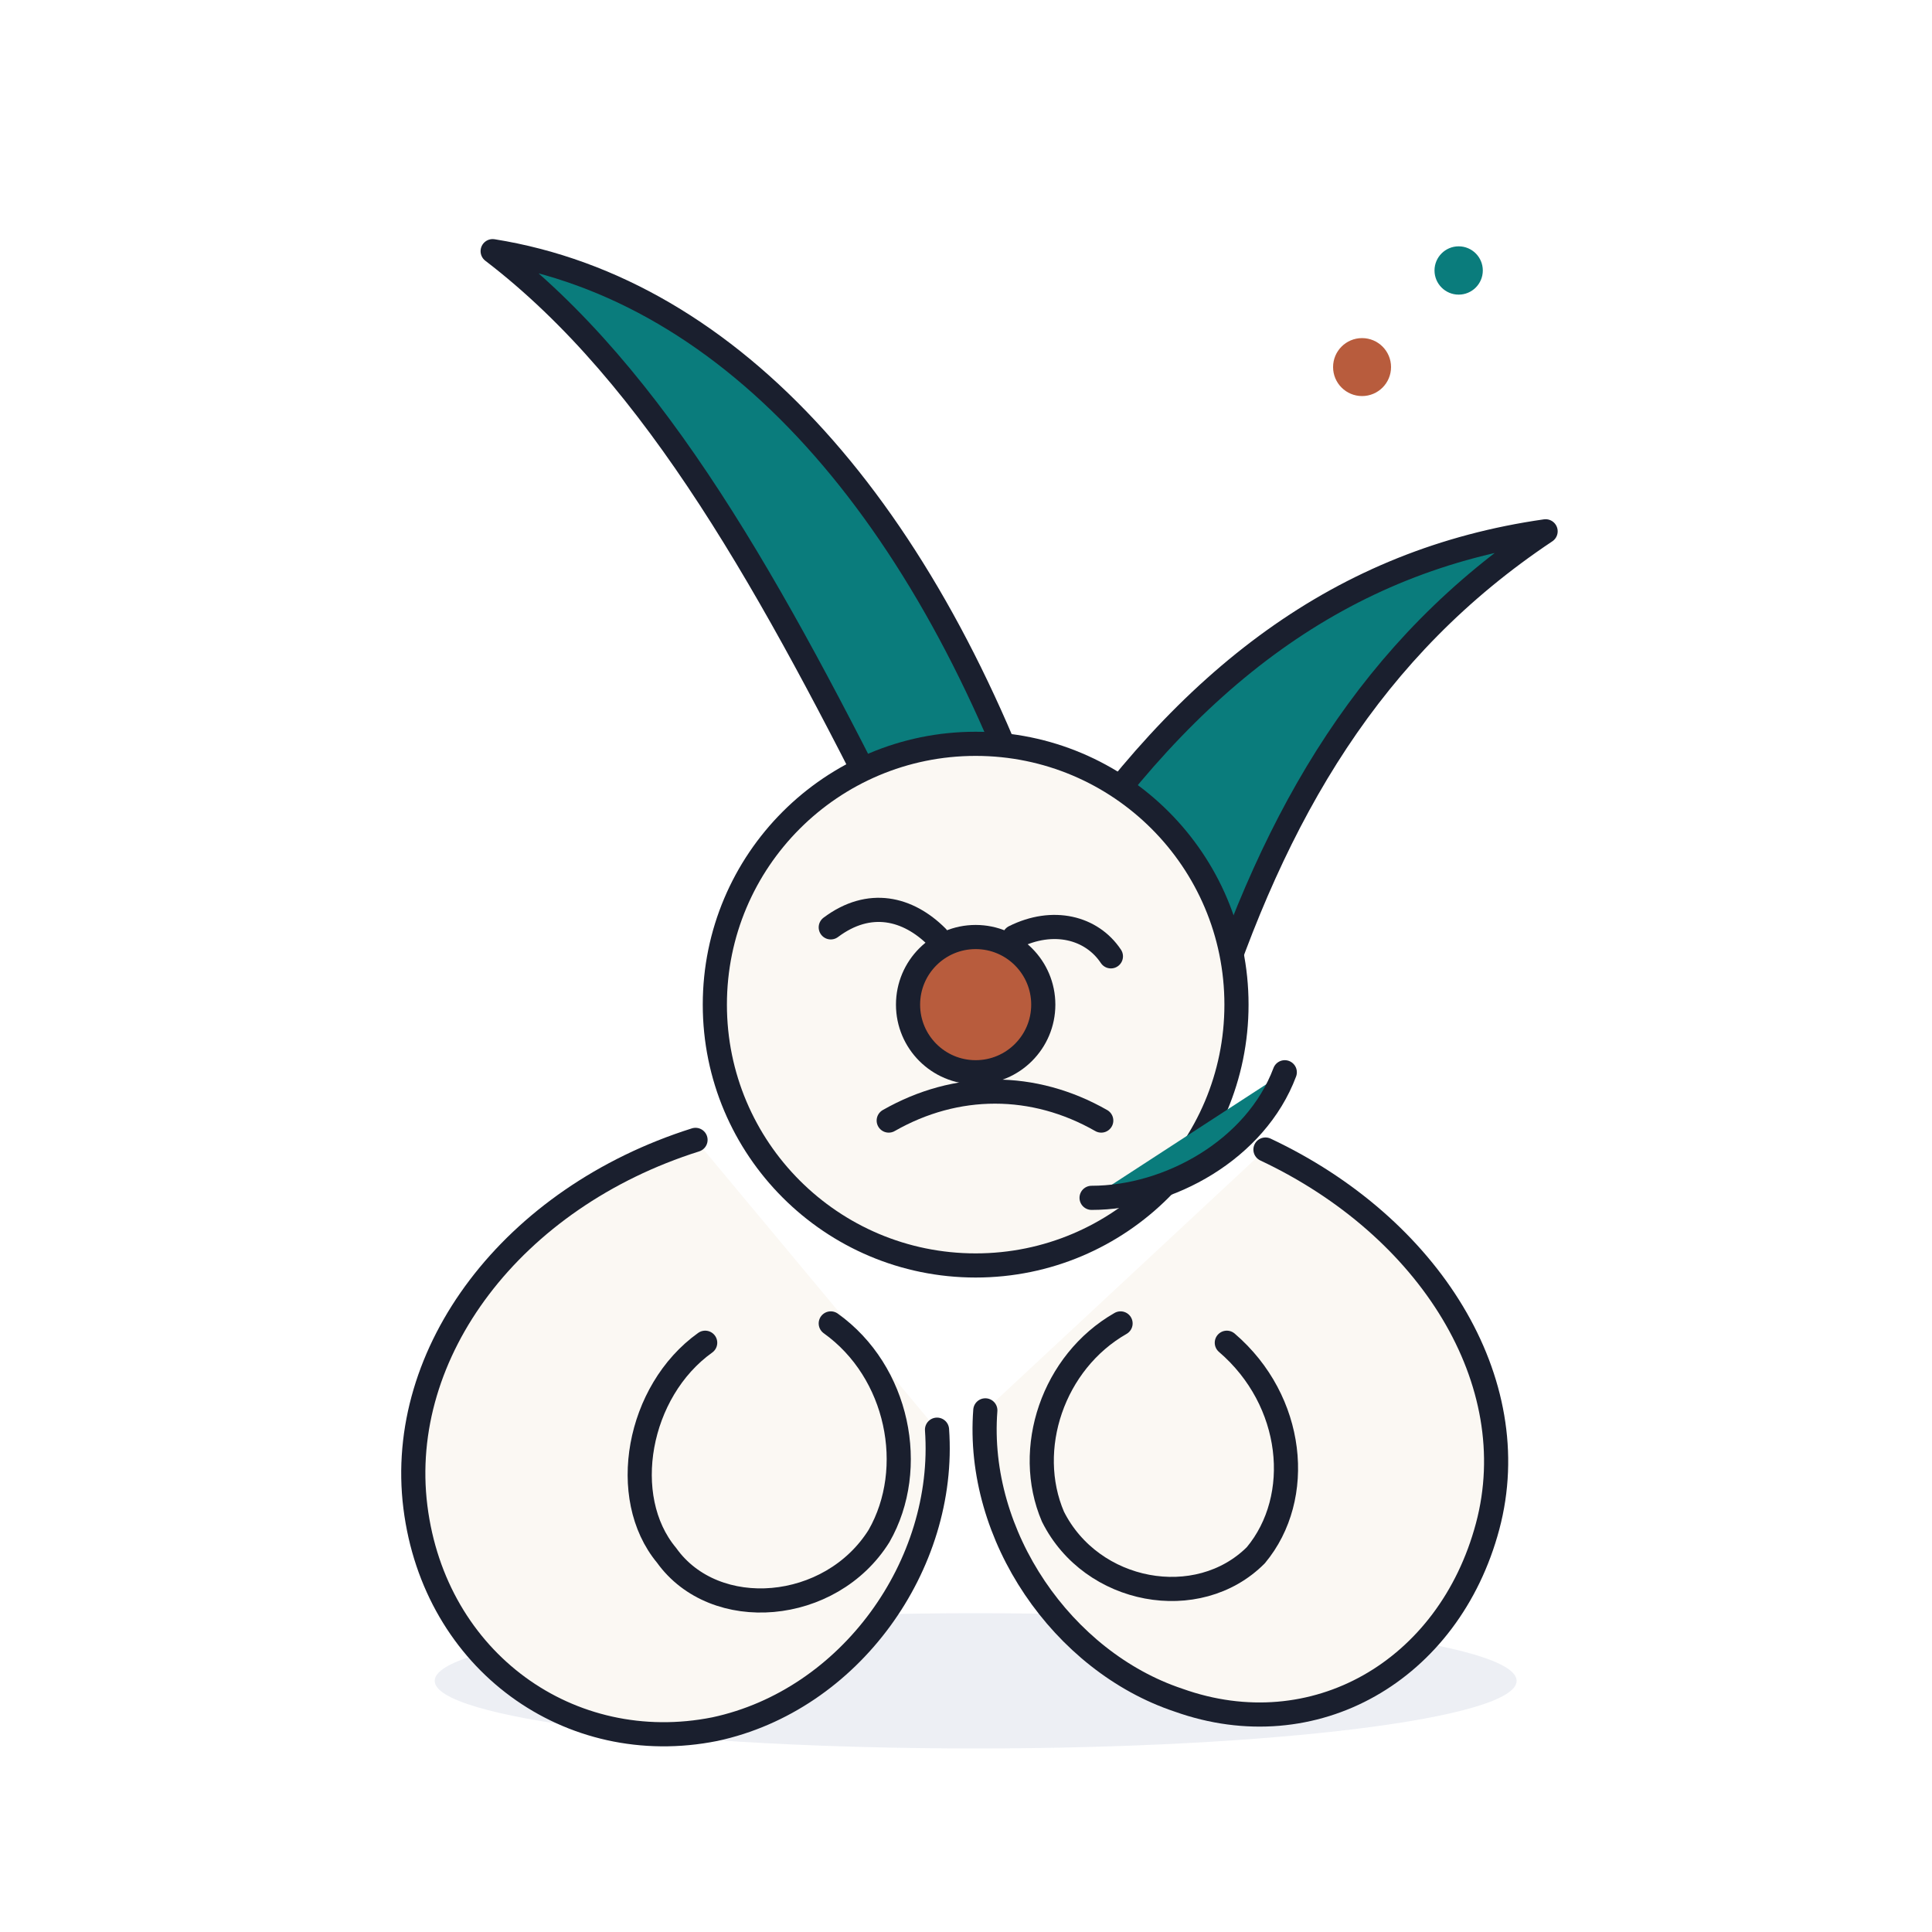
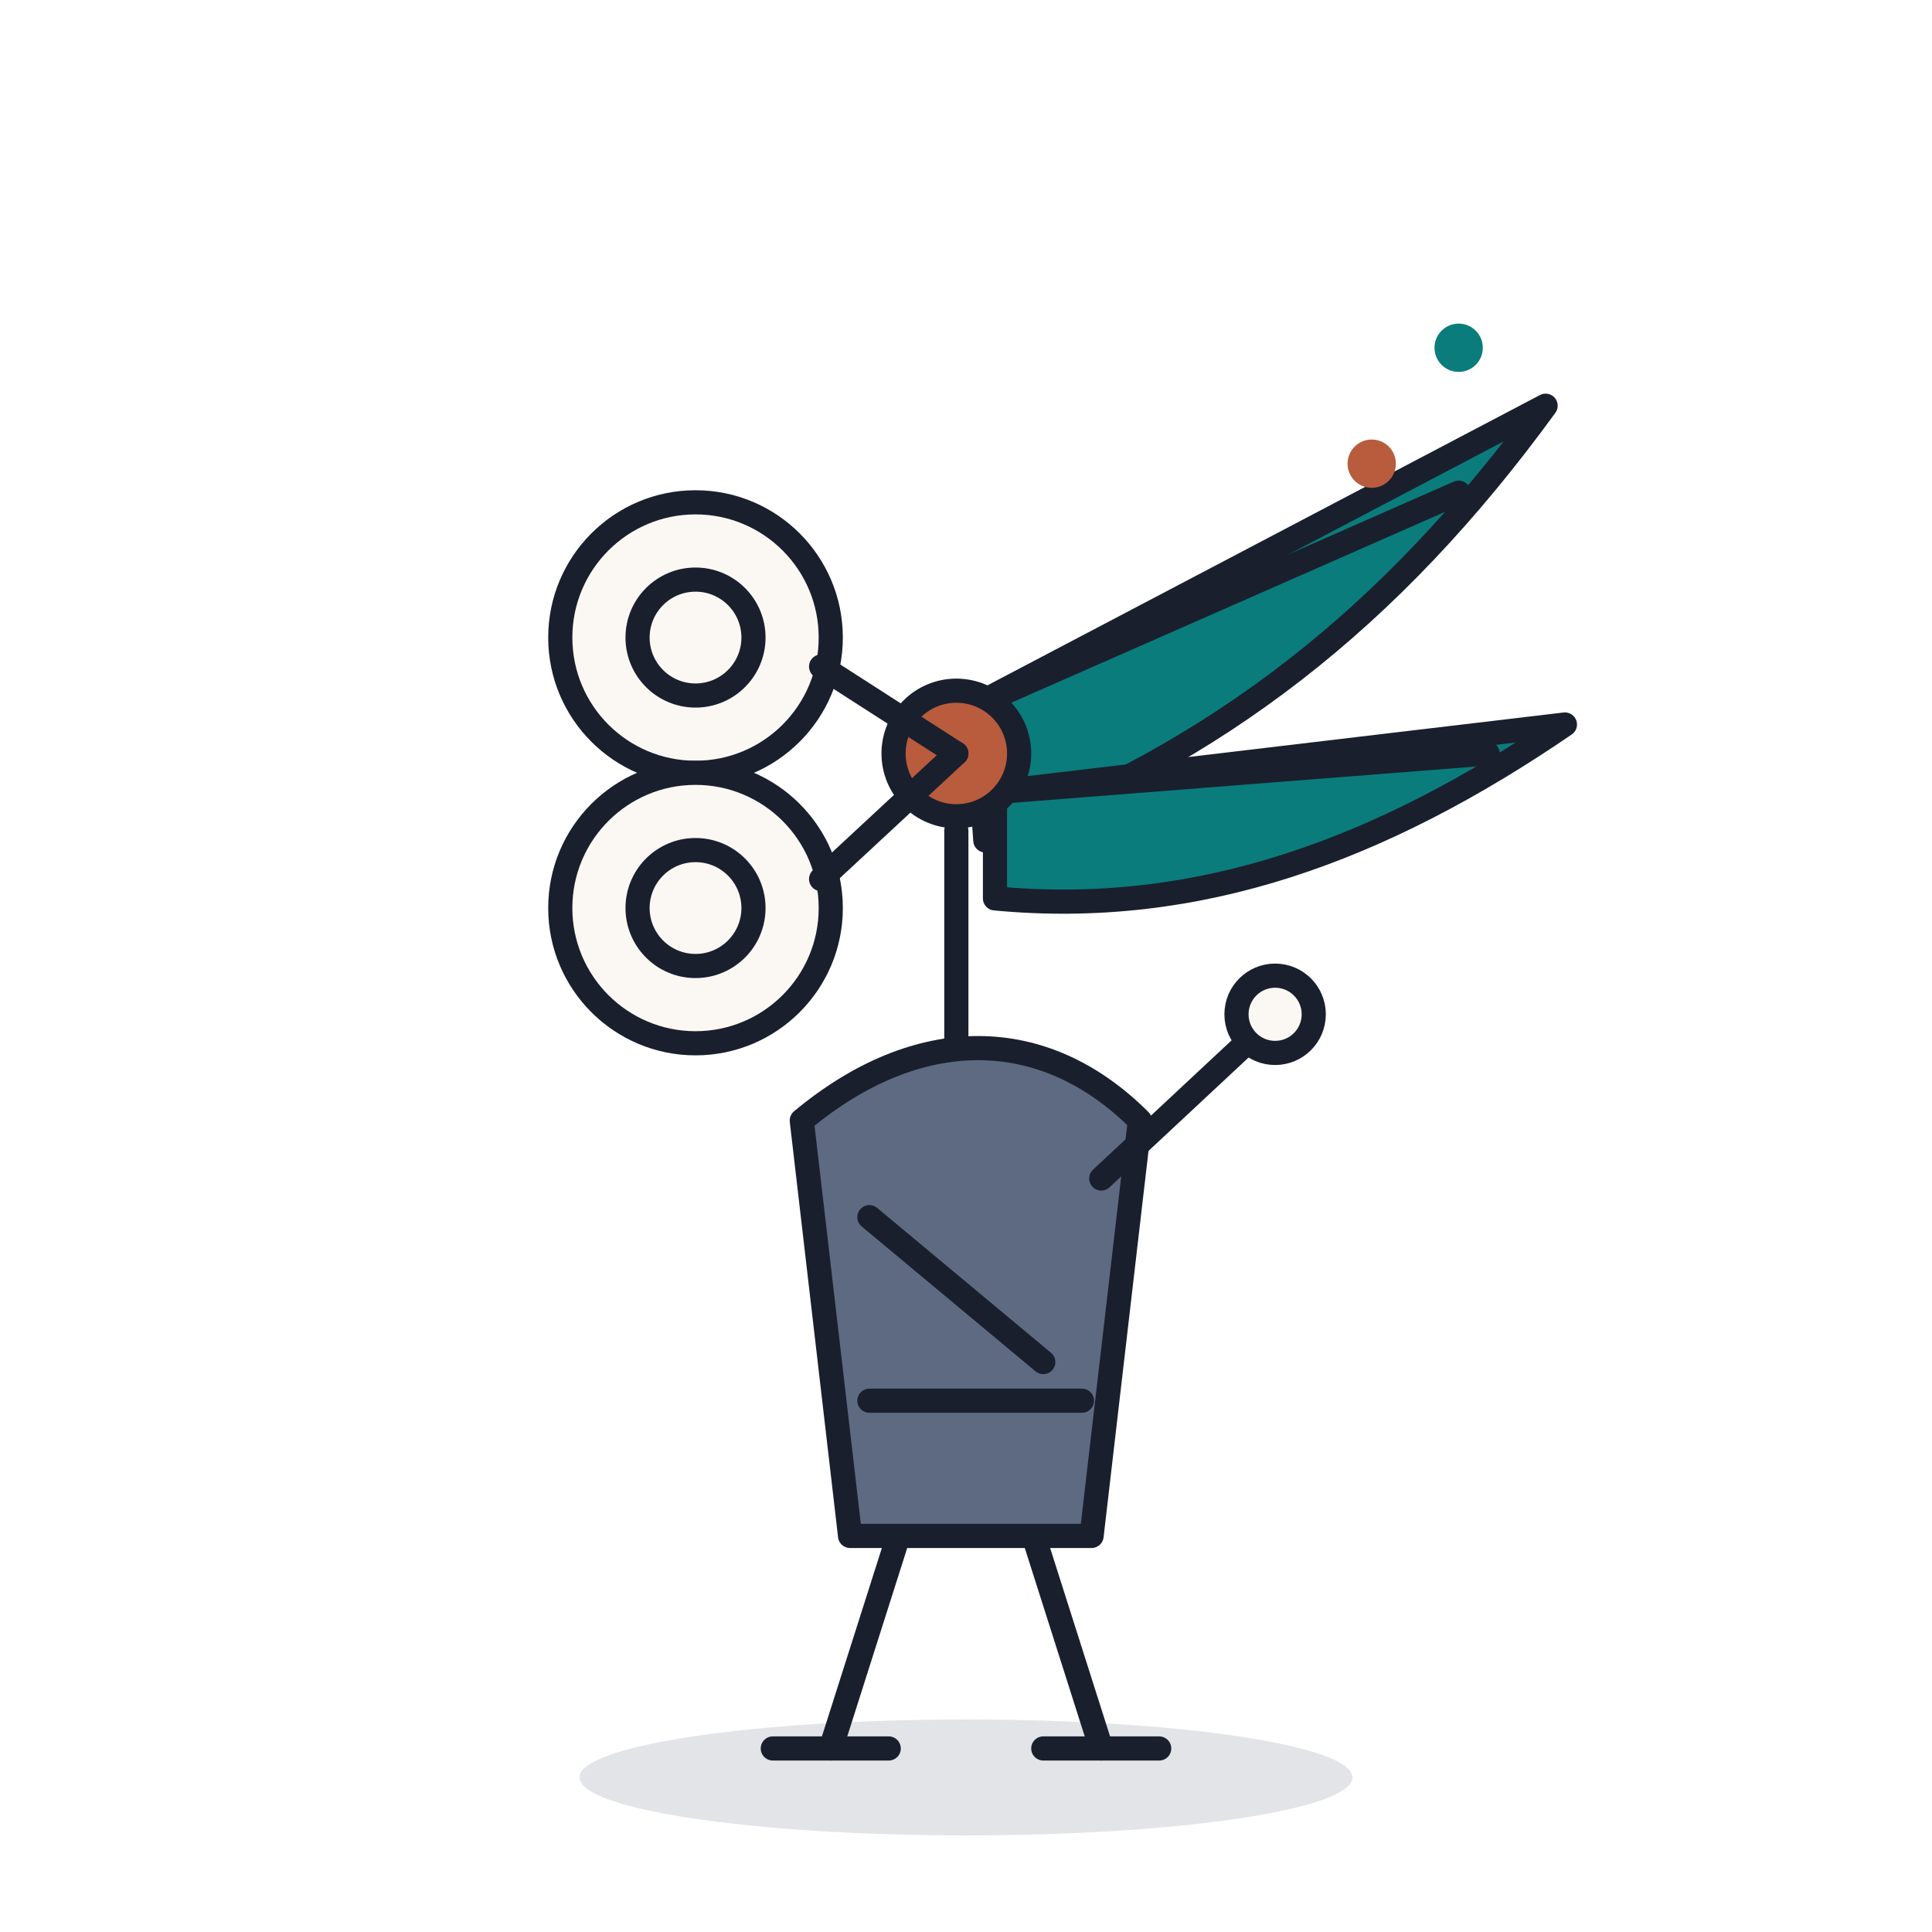
<svg xmlns="http://www.w3.org/2000/svg" width="200" height="200" viewBox="0 0 200 200" role="img" aria-labelledby="title desc">
  <g fill="none" stroke="#1a1f2e" stroke-width="2.5" stroke-linecap="round" stroke-linejoin="round">
-     <ellipse cx="101" cy="174" rx="56" ry="7" fill="#e5e8f0" stroke="none" opacity=".7" />
-     <path d="M93 87C80 61 68 39 51 26c25 4 45 27 57 62" fill="#0a7c7c" />
-     <path d="M109 91c14-21 30-33 51-36-18 12-28 29-35 51" fill="#0a7c7c" />
-     <path d="M72 118c-19 6-31 22-29 38 2 16 16 26 31 23 14-3 24-17 23-31" fill="#fbf8f3" />
-     <path d="M131 119c17 8 27 24 23 39-4 15-18 23-32 18-12-4-21-17-20-30" fill="#fbf8f3" />
-     <path d="M73 139c-7 5-9 16-4 22 5 7 17 6 22-2 4-7 2-17-5-22" fill="none" />
-     <path d="M127 139c7 6 8 16 3 22-6 6-17 4-21-4-3-7 0-16 7-20" fill="none" />
-     <path d="M84 92c8 7 27 7 35 0" fill="none" />
-     <circle cx="101" cy="104" r="27" fill="#fbf8f3" />
-     <circle cx="101" cy="104" r="7" fill="#b85c3d" />
-     <path d="M113 124c8 0 17-5 20-13" fill="#0a7c7c" />
-     <path d="M86 96c4-3 8-2 11 1" fill="none" />
-     <path d="M105 97c4-2 8-1 10 2" fill="none" />
-     <path d="M92 116c7-4 15-4 22 0" fill="none" />
-     <circle cx="141" cy="38" r="3" fill="#b85c3d" stroke="none" />
-     <circle cx="151" cy="28" r="2.5" fill="#0a7c7c" stroke="none" />
+     <ellipse cx="100" cy="184" rx="40" ry="6" fill="#5e6a82" stroke="none" opacity=".18" />
+     <path d="M101 73 160 42c-16 22-34 36-58 45Z" fill="#0a7c7c" />
+     <path d="M103 82 162 75c-19 13-38 20-59 18Z" fill="#0a7c7c" />
+     <path d="M101 73 151 51" />
+     <path d="M103 82 154 78" />
+     <circle cx="99" cy="78" r="6.5" fill="#b85c3d" />
+     <circle cx="72" cy="66" r="14" fill="#fbf8f3" />
+     <circle cx="72" cy="94" r="14" fill="#fbf8f3" />
+     <circle cx="72" cy="66" r="6" />
+     <circle cx="72" cy="94" r="6" />
+     <path d="M85 69 99 78" />
+     <path d="M85 91 99 78" />
+     <path d="M99 86v23" />
+     <path d="M83 116c12-10 25-10 35 0l-5 43H88Z" fill="#5e6a82" />
+     <path d="M90 126 108 141" />
+     <path d="M114 122 129 108" />
+     <circle cx="132" cy="105" r="4" fill="#fbf8f3" />
+     <path d="M90 145h22" />
+     <path d="M93 159l-7 22" />
+     <path d="M107 159l7 22" />
+     <path d="M80 181h12" />
+     <path d="M108 181h12" />
+     <circle cx="142" cy="48" r="2.5" fill="#b85c3d" stroke="none" />
+     <circle cx="151" cy="36" r="2.5" fill="#0a7c7c" stroke="none" />
  </g>
</svg>
